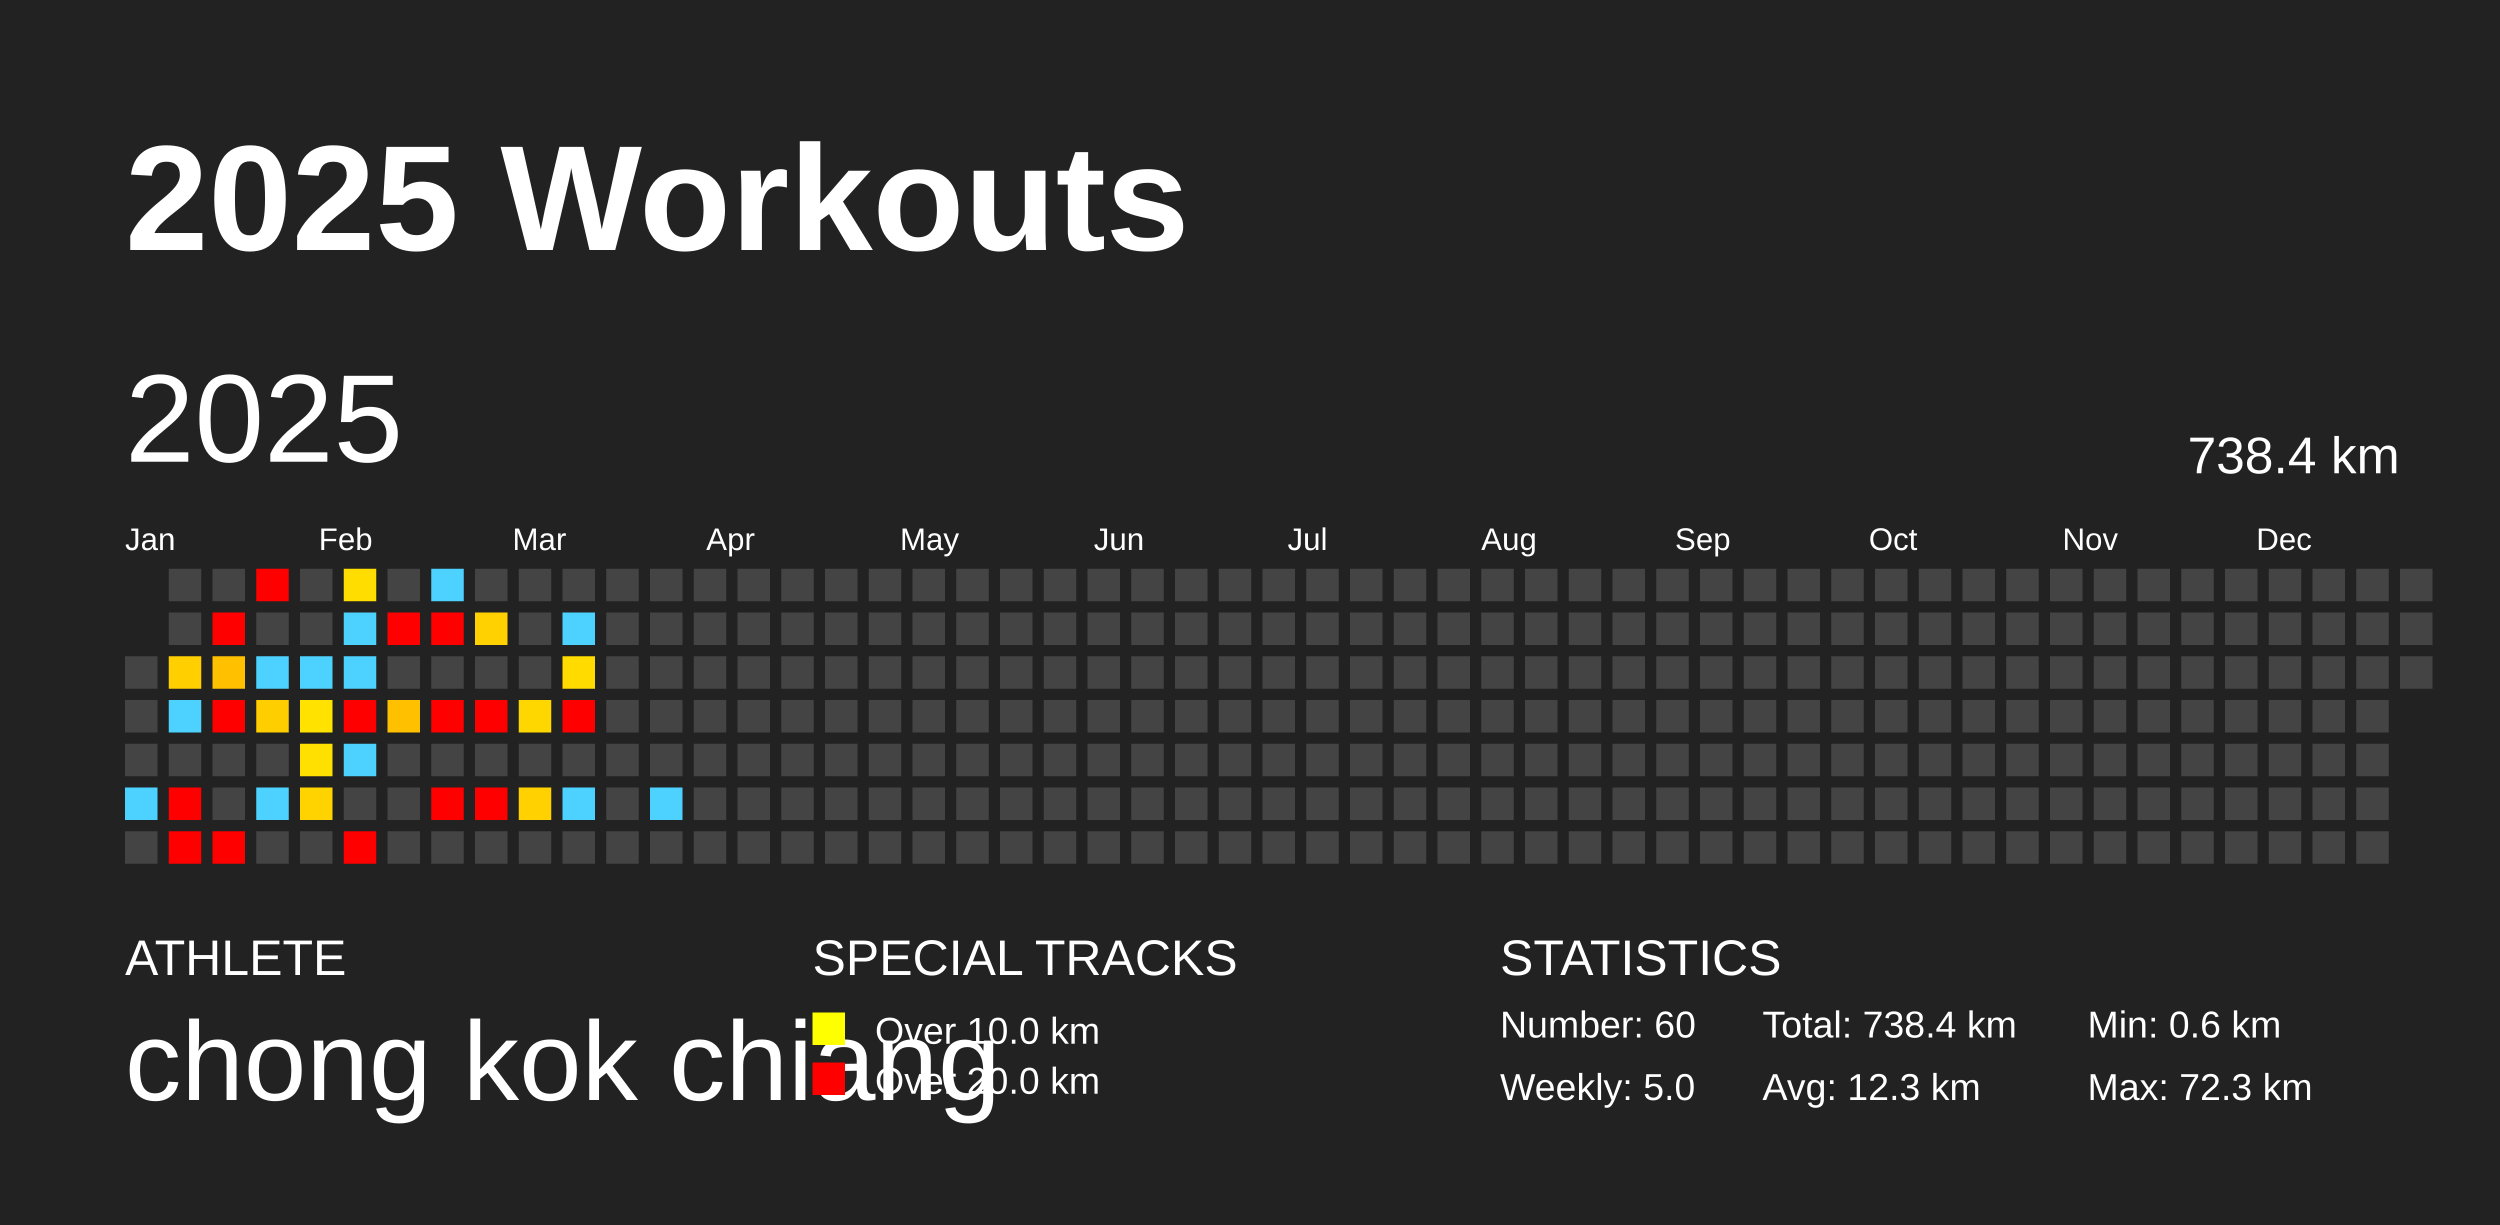
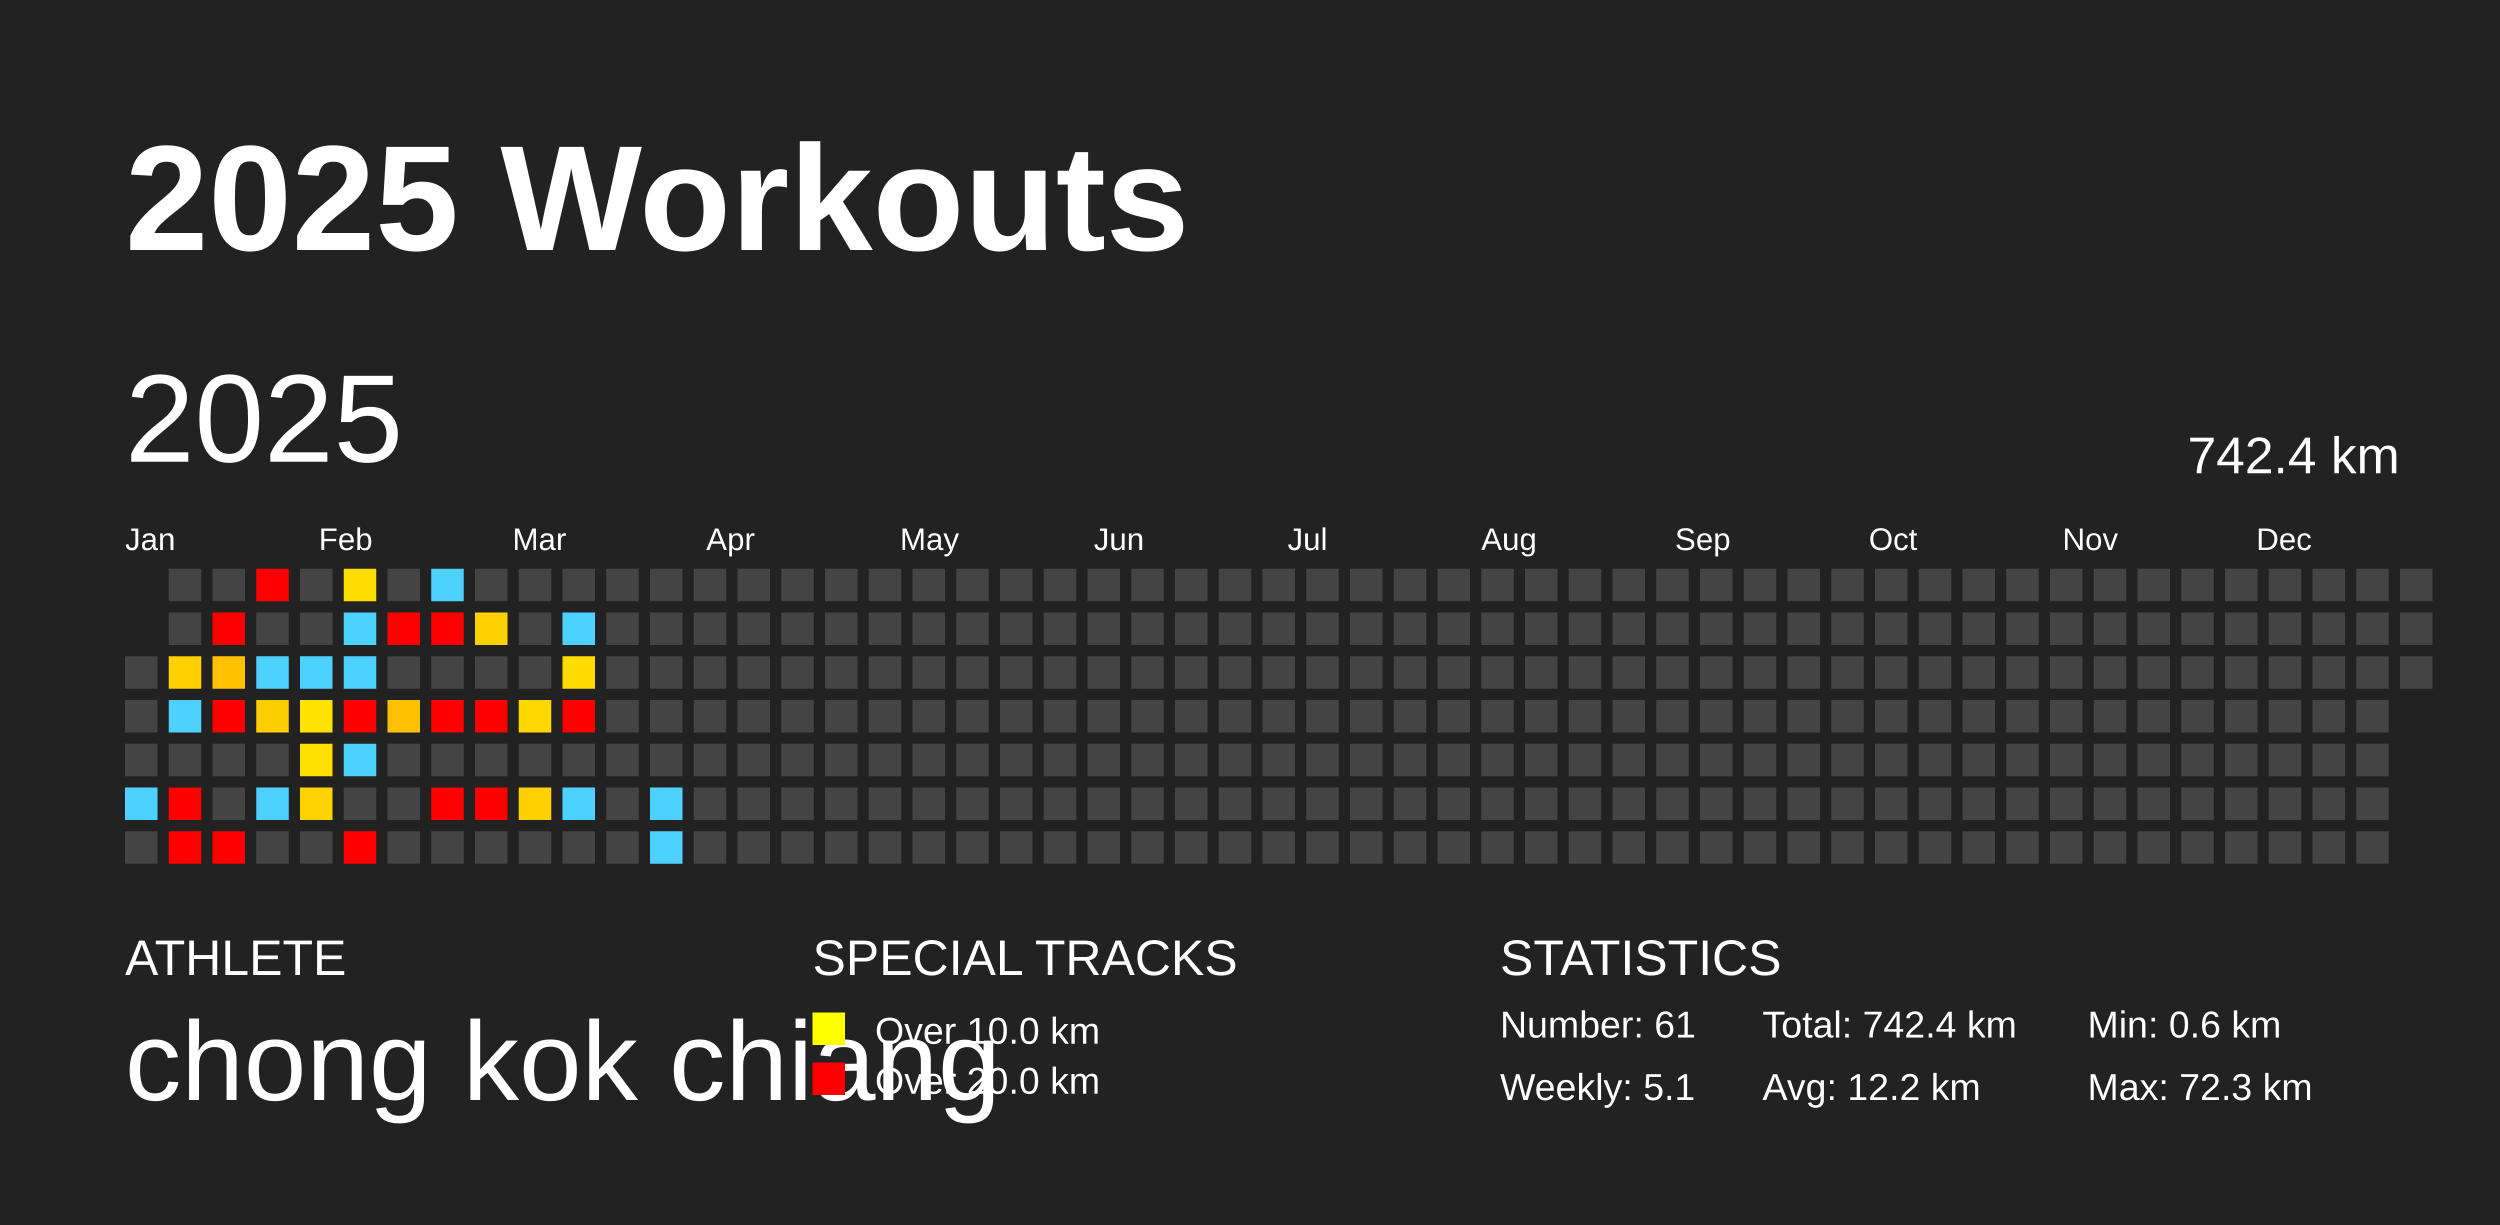
<svg xmlns="http://www.w3.org/2000/svg" baseProfile="full" height="98mm" version="1.1" viewBox="0,0,200,98" width="200mm">
  <defs />
  <rect fill="#222222" height="98" width="200" x="0" y="0" />
  <text fill="#FFFFFF" style="font-size:12px; font-family:Arial; font-weight:bold;" x="10" y="20">2025 Workouts</text>
  <text fill="#FFFFFF" style="font-size:4px; font-family:Arial" x="10" y="78">ATHLETE</text>
  <text fill="#FFFFFF" style="font-size:9px; font-family:Arial" x="10" y="88">chong kok chiang</text>
  <text fill="#FFFFFF" style="font-size:4px; font-family:Arial" x="65" y="78">SPECIAL TRACKS</text>
  <rect fill="yellow" height="2.6" width="2.6" x="65" y="81" />
  <text fill="#FFFFFF" style="font-size:3px; font-family:Arial" x="70" y="83.5">Over 10.0 km</text>
  <rect fill="red" height="2.6" width="2.6" x="65" y="85" />
  <text fill="#FFFFFF" style="font-size:3px; font-family:Arial" x="70" y="87.5">Over 20.0 km</text>
  <text fill="#FFFFFF" style="font-size:4px; font-family:Arial" x="120" y="78">STATISTICS</text>
-   <text fill="#FFFFFF" style="font-size:3px; font-family:Arial" x="120" y="83">Number: 60</text>
-   <text fill="#FFFFFF" style="font-size:3px; font-family:Arial" x="120" y="88">Weekly: 5.0</text>
-   <text fill="#FFFFFF" style="font-size:3px; font-family:Arial" x="141" y="83">Total: 738.4 km</text>
-   <text fill="#FFFFFF" style="font-size:3px; font-family:Arial" x="141" y="88">Avg: 12.3 km</text>
+   <text fill="#FFFFFF" style="font-size:3px; font-family:Arial" x="120" y="83">Number: 61</text>
+   <text fill="#FFFFFF" style="font-size:3px; font-family:Arial" x="120" y="88">Weekly: 5.1</text>
+   <text fill="#FFFFFF" style="font-size:3px; font-family:Arial" x="141" y="83">Total: 742.4 km</text>
+   <text fill="#FFFFFF" style="font-size:3px; font-family:Arial" x="141" y="88">Avg: 12.2 km</text>
  <text fill="#FFFFFF" style="font-size:3px; font-family:Arial" x="167" y="83">Min: 0.6 km</text>
  <text fill="#FFFFFF" style="font-size:3px; font-family:Arial" x="167" y="88">Max: 72.3 km</text>
  <text dominant-baseline="hanging" fill="#FFFFFF" style="font-size:10.0px; font-family:Arial;" x="10" y="30">2025</text>
-   <text dominant-baseline="hanging" fill="#FFFFFF" style="font-size:4.125px; font-family:Arial;" x="175" y="35">738.4 km</text>
+   <text dominant-baseline="hanging" fill="#FFFFFF" style="font-size:4.125px; font-family:Arial;" x="175" y="35">742.4 km</text>
  <text fill="#FFFFFF" style="font-size:2.5px; font-family:Arial" x="10.0" y="44">Jan</text>
  <text fill="#FFFFFF" style="font-size:2.5px; font-family:Arial" x="25.5" y="44">Feb</text>
  <text fill="#FFFFFF" style="font-size:2.5px; font-family:Arial" x="41.0" y="44">Mar</text>
  <text fill="#FFFFFF" style="font-size:2.5px; font-family:Arial" x="56.5" y="44">Apr</text>
  <text fill="#FFFFFF" style="font-size:2.5px; font-family:Arial" x="72.0" y="44">May</text>
  <text fill="#FFFFFF" style="font-size:2.5px; font-family:Arial" x="87.5" y="44">Jun</text>
  <text fill="#FFFFFF" style="font-size:2.5px; font-family:Arial" x="103.0" y="44">Jul</text>
  <text fill="#FFFFFF" style="font-size:2.5px; font-family:Arial" x="118.5" y="44">Aug</text>
  <text fill="#FFFFFF" style="font-size:2.5px; font-family:Arial" x="134.0" y="44">Sep</text>
  <text fill="#FFFFFF" style="font-size:2.5px; font-family:Arial" x="149.5" y="44">Oct</text>
  <text fill="#FFFFFF" style="font-size:2.5px; font-family:Arial" x="165.0" y="44">Nov</text>
  <text fill="#FFFFFF" style="font-size:2.5px; font-family:Arial" x="180.5" y="44">Dec</text>
  <rect fill="#444444" height="2.6" width="2.6" x="10.0" y="52.5" />
  <rect fill="#444444" height="2.6" width="2.6" x="10.0" y="56.0" />
  <rect fill="#444444" height="2.6" width="2.6" x="10.0" y="59.5" />
  <rect fill="#4dd2ff" height="2.6" width="2.6" x="10.0" y="63.0" />
  <rect fill="#444444" height="2.6" width="2.6" x="10.0" y="66.5" />
  <rect fill="#444444" height="2.6" width="2.6" x="13.5" y="45.5" />
  <rect fill="#444444" height="2.6" width="2.6" x="13.5" y="49.0" />
  <rect fill="#ffcf00" height="2.6" width="2.6" x="13.5" y="52.5" />
  <rect fill="#4dd2ff" height="2.6" width="2.6" x="13.5" y="56.0" />
  <rect fill="#444444" height="2.6" width="2.6" x="13.5" y="59.5" />
  <rect fill="red" height="2.6" width="2.6" x="13.5" y="63.0" />
  <rect fill="red" height="2.6" width="2.6" x="13.5" y="66.5" />
  <rect fill="#444444" height="2.6" width="2.6" x="17.0" y="45.5" />
  <rect fill="red" height="2.6" width="2.6" x="17.0" y="49.0" />
  <rect fill="#ffc000" height="2.6" width="2.6" x="17.0" y="52.5" />
  <rect fill="red" height="2.6" width="2.6" x="17.0" y="56.0" />
  <rect fill="#444444" height="2.6" width="2.6" x="17.0" y="59.5" />
  <rect fill="#444444" height="2.6" width="2.6" x="17.0" y="63.0" />
  <rect fill="red" height="2.6" width="2.6" x="17.0" y="66.5" />
  <rect fill="red" height="2.6" width="2.6" x="20.5" y="45.5" />
  <rect fill="#444444" height="2.6" width="2.6" x="20.5" y="49.0" />
  <rect fill="#4dd2ff" height="2.6" width="2.6" x="20.5" y="52.5" />
  <rect fill="#ffce00" height="2.6" width="2.6" x="20.5" y="56.0" />
  <rect fill="#444444" height="2.6" width="2.6" x="20.5" y="59.5" />
  <rect fill="#4dd2ff" height="2.6" width="2.6" x="20.5" y="63.0" />
  <rect fill="#444444" height="2.6" width="2.6" x="20.5" y="66.5" />
  <rect fill="#444444" height="2.6" width="2.6" x="24.0" y="45.5" />
  <rect fill="#444444" height="2.6" width="2.6" x="24.0" y="49.0" />
  <rect fill="#4dd2ff" height="2.6" width="2.6" x="24.0" y="52.5" />
  <rect fill="#ffe200" height="2.6" width="2.6" x="24.0" y="56.0" />
  <rect fill="#ffe000" height="2.6" width="2.6" x="24.0" y="59.5" />
  <rect fill="#ffd300" height="2.6" width="2.6" x="24.0" y="63.0" />
  <rect fill="#444444" height="2.6" width="2.6" x="24.0" y="66.5" />
  <rect fill="#ffdd00" height="2.6" width="2.6" x="27.5" y="45.5" />
  <rect fill="#4dd2ff" height="2.6" width="2.6" x="27.5" y="49.0" />
  <rect fill="#4dd2ff" height="2.6" width="2.6" x="27.5" y="52.5" />
  <rect fill="red" height="2.6" width="2.6" x="27.5" y="56.0" />
  <rect fill="#4dd2ff" height="2.6" width="2.6" x="27.5" y="59.5" />
  <rect fill="#444444" height="2.6" width="2.6" x="27.5" y="63.0" />
  <rect fill="red" height="2.6" width="2.6" x="27.5" y="66.5" />
  <rect fill="#444444" height="2.6" width="2.6" x="31.0" y="45.5" />
  <rect fill="red" height="2.6" width="2.6" x="31.0" y="49.0" />
  <rect fill="#444444" height="2.6" width="2.6" x="31.0" y="52.5" />
  <rect fill="#ffc000" height="2.6" width="2.6" x="31.0" y="56.0" />
  <rect fill="#444444" height="2.6" width="2.6" x="31.0" y="59.5" />
  <rect fill="#444444" height="2.6" width="2.6" x="31.0" y="63.0" />
  <rect fill="#444444" height="2.6" width="2.6" x="31.0" y="66.5" />
  <rect fill="#4dd2ff" height="2.6" width="2.6" x="34.5" y="45.5" />
  <rect fill="red" height="2.6" width="2.6" x="34.5" y="49.0" />
  <rect fill="#444444" height="2.6" width="2.6" x="34.5" y="52.5" />
  <rect fill="red" height="2.6" width="2.6" x="34.5" y="56.0" />
  <rect fill="#444444" height="2.6" width="2.6" x="34.5" y="59.5" />
  <rect fill="red" height="2.6" width="2.6" x="34.5" y="63.0" />
  <rect fill="#444444" height="2.6" width="2.6" x="34.5" y="66.5" />
  <rect fill="#444444" height="2.6" width="2.6" x="38.0" y="45.5" />
  <rect fill="#ffd100" height="2.6" width="2.6" x="38.0" y="49.0" />
  <rect fill="#444444" height="2.6" width="2.6" x="38.0" y="52.5" />
  <rect fill="red" height="2.6" width="2.6" x="38.0" y="56.0" />
  <rect fill="#444444" height="2.6" width="2.6" x="38.0" y="59.5" />
  <rect fill="red" height="2.6" width="2.6" x="38.0" y="63.0" />
  <rect fill="#444444" height="2.6" width="2.6" x="38.0" y="66.5" />
  <rect fill="#444444" height="2.6" width="2.6" x="41.5" y="45.5" />
  <rect fill="#444444" height="2.6" width="2.6" x="41.5" y="49.0" />
  <rect fill="#444444" height="2.6" width="2.6" x="41.5" y="52.5" />
  <rect fill="#ffd700" height="2.6" width="2.6" x="41.5" y="56.0" />
  <rect fill="#444444" height="2.6" width="2.6" x="41.5" y="59.5" />
  <rect fill="#ffd100" height="2.6" width="2.6" x="41.5" y="63.0" />
  <rect fill="#444444" height="2.6" width="2.6" x="41.5" y="66.5" />
  <rect fill="#444444" height="2.6" width="2.6" x="45.0" y="45.5" />
  <rect fill="#4dd2ff" height="2.6" width="2.6" x="45.0" y="49.0" />
  <rect fill="#ffdb00" height="2.6" width="2.6" x="45.0" y="52.5" />
  <rect fill="red" height="2.6" width="2.6" x="45.0" y="56.0" />
  <rect fill="#444444" height="2.6" width="2.6" x="45.0" y="59.5" />
  <rect fill="#4dd2ff" height="2.6" width="2.6" x="45.0" y="63.0" />
  <rect fill="#444444" height="2.6" width="2.6" x="45.0" y="66.5" />
  <rect fill="#444444" height="2.6" width="2.6" x="48.5" y="45.5" />
  <rect fill="#444444" height="2.6" width="2.6" x="48.5" y="49.0" />
  <rect fill="#444444" height="2.6" width="2.6" x="48.5" y="52.5" />
  <rect fill="#444444" height="2.6" width="2.6" x="48.5" y="56.0" />
  <rect fill="#444444" height="2.6" width="2.6" x="48.5" y="59.5" />
  <rect fill="#444444" height="2.6" width="2.6" x="48.5" y="63.0" />
  <rect fill="#444444" height="2.6" width="2.6" x="48.5" y="66.5" />
  <rect fill="#444444" height="2.6" width="2.6" x="52.0" y="45.5" />
  <rect fill="#444444" height="2.6" width="2.6" x="52.0" y="49.0" />
  <rect fill="#444444" height="2.6" width="2.6" x="52.0" y="52.5" />
  <rect fill="#444444" height="2.6" width="2.6" x="52.0" y="56.0" />
  <rect fill="#444444" height="2.6" width="2.6" x="52.0" y="59.5" />
  <rect fill="#4dd2ff" height="2.6" width="2.6" x="52.0" y="63.0" />
-   <rect fill="#444444" height="2.6" width="2.6" x="52.0" y="66.5" />
+   <rect fill="#4dd2ff" height="2.6" width="2.6" x="52.0" y="66.5" />
  <rect fill="#444444" height="2.6" width="2.6" x="55.5" y="45.5" />
  <rect fill="#444444" height="2.6" width="2.6" x="55.5" y="49.0" />
  <rect fill="#444444" height="2.6" width="2.6" x="55.5" y="52.5" />
  <rect fill="#444444" height="2.6" width="2.6" x="55.5" y="56.0" />
  <rect fill="#444444" height="2.6" width="2.6" x="55.5" y="59.5" />
  <rect fill="#444444" height="2.6" width="2.6" x="55.5" y="63.0" />
  <rect fill="#444444" height="2.6" width="2.6" x="55.5" y="66.5" />
  <rect fill="#444444" height="2.6" width="2.6" x="59.0" y="45.5" />
  <rect fill="#444444" height="2.6" width="2.6" x="59.0" y="49.0" />
  <rect fill="#444444" height="2.6" width="2.6" x="59.0" y="52.5" />
  <rect fill="#444444" height="2.6" width="2.6" x="59.0" y="56.0" />
  <rect fill="#444444" height="2.6" width="2.6" x="59.0" y="59.5" />
  <rect fill="#444444" height="2.6" width="2.6" x="59.0" y="63.0" />
  <rect fill="#444444" height="2.6" width="2.6" x="59.0" y="66.5" />
  <rect fill="#444444" height="2.6" width="2.6" x="62.5" y="45.5" />
  <rect fill="#444444" height="2.6" width="2.6" x="62.5" y="49.0" />
  <rect fill="#444444" height="2.6" width="2.6" x="62.5" y="52.5" />
  <rect fill="#444444" height="2.6" width="2.6" x="62.5" y="56.0" />
  <rect fill="#444444" height="2.6" width="2.6" x="62.5" y="59.5" />
  <rect fill="#444444" height="2.6" width="2.6" x="62.5" y="63.0" />
  <rect fill="#444444" height="2.6" width="2.6" x="62.5" y="66.5" />
  <rect fill="#444444" height="2.6" width="2.6" x="66.0" y="45.5" />
  <rect fill="#444444" height="2.6" width="2.6" x="66.0" y="49.0" />
  <rect fill="#444444" height="2.6" width="2.6" x="66.0" y="52.5" />
  <rect fill="#444444" height="2.6" width="2.6" x="66.0" y="56.0" />
  <rect fill="#444444" height="2.6" width="2.6" x="66.0" y="59.5" />
  <rect fill="#444444" height="2.6" width="2.6" x="66.0" y="63.0" />
  <rect fill="#444444" height="2.6" width="2.6" x="66.0" y="66.5" />
  <rect fill="#444444" height="2.6" width="2.6" x="69.5" y="45.5" />
  <rect fill="#444444" height="2.6" width="2.6" x="69.5" y="49.0" />
  <rect fill="#444444" height="2.6" width="2.6" x="69.5" y="52.5" />
  <rect fill="#444444" height="2.6" width="2.6" x="69.5" y="56.0" />
  <rect fill="#444444" height="2.6" width="2.6" x="69.5" y="59.5" />
  <rect fill="#444444" height="2.6" width="2.6" x="69.5" y="63.0" />
  <rect fill="#444444" height="2.6" width="2.6" x="69.5" y="66.5" />
  <rect fill="#444444" height="2.6" width="2.6" x="73.0" y="45.5" />
  <rect fill="#444444" height="2.6" width="2.6" x="73.0" y="49.0" />
  <rect fill="#444444" height="2.6" width="2.6" x="73.0" y="52.5" />
  <rect fill="#444444" height="2.6" width="2.6" x="73.0" y="56.0" />
  <rect fill="#444444" height="2.6" width="2.6" x="73.0" y="59.5" />
  <rect fill="#444444" height="2.6" width="2.6" x="73.0" y="63.0" />
  <rect fill="#444444" height="2.6" width="2.6" x="73.0" y="66.5" />
  <rect fill="#444444" height="2.6" width="2.6" x="76.5" y="45.5" />
  <rect fill="#444444" height="2.6" width="2.6" x="76.5" y="49.0" />
  <rect fill="#444444" height="2.6" width="2.6" x="76.5" y="52.5" />
  <rect fill="#444444" height="2.6" width="2.6" x="76.5" y="56.0" />
  <rect fill="#444444" height="2.6" width="2.6" x="76.5" y="59.5" />
  <rect fill="#444444" height="2.6" width="2.6" x="76.5" y="63.0" />
  <rect fill="#444444" height="2.6" width="2.6" x="76.5" y="66.5" />
  <rect fill="#444444" height="2.6" width="2.6" x="80.0" y="45.5" />
  <rect fill="#444444" height="2.6" width="2.6" x="80.0" y="49.0" />
  <rect fill="#444444" height="2.6" width="2.6" x="80.0" y="52.5" />
  <rect fill="#444444" height="2.6" width="2.6" x="80.0" y="56.0" />
  <rect fill="#444444" height="2.6" width="2.6" x="80.0" y="59.5" />
  <rect fill="#444444" height="2.6" width="2.6" x="80.0" y="63.0" />
  <rect fill="#444444" height="2.6" width="2.6" x="80.0" y="66.5" />
  <rect fill="#444444" height="2.6" width="2.6" x="83.5" y="45.5" />
  <rect fill="#444444" height="2.6" width="2.6" x="83.5" y="49.0" />
  <rect fill="#444444" height="2.6" width="2.6" x="83.5" y="52.5" />
  <rect fill="#444444" height="2.6" width="2.6" x="83.5" y="56.0" />
  <rect fill="#444444" height="2.6" width="2.6" x="83.5" y="59.5" />
  <rect fill="#444444" height="2.6" width="2.6" x="83.5" y="63.0" />
  <rect fill="#444444" height="2.6" width="2.6" x="83.5" y="66.5" />
  <rect fill="#444444" height="2.6" width="2.6" x="87.0" y="45.5" />
  <rect fill="#444444" height="2.6" width="2.6" x="87.0" y="49.0" />
  <rect fill="#444444" height="2.6" width="2.6" x="87.0" y="52.5" />
  <rect fill="#444444" height="2.6" width="2.6" x="87.0" y="56.0" />
  <rect fill="#444444" height="2.6" width="2.6" x="87.0" y="59.5" />
  <rect fill="#444444" height="2.6" width="2.6" x="87.0" y="63.0" />
  <rect fill="#444444" height="2.6" width="2.6" x="87.0" y="66.5" />
  <rect fill="#444444" height="2.6" width="2.6" x="90.5" y="45.5" />
  <rect fill="#444444" height="2.6" width="2.6" x="90.5" y="49.0" />
  <rect fill="#444444" height="2.6" width="2.6" x="90.5" y="52.5" />
  <rect fill="#444444" height="2.6" width="2.6" x="90.5" y="56.0" />
  <rect fill="#444444" height="2.6" width="2.6" x="90.5" y="59.5" />
  <rect fill="#444444" height="2.6" width="2.6" x="90.5" y="63.0" />
  <rect fill="#444444" height="2.6" width="2.6" x="90.5" y="66.5" />
  <rect fill="#444444" height="2.6" width="2.6" x="94.0" y="45.5" />
  <rect fill="#444444" height="2.6" width="2.6" x="94.0" y="49.0" />
  <rect fill="#444444" height="2.6" width="2.6" x="94.0" y="52.5" />
  <rect fill="#444444" height="2.6" width="2.6" x="94.0" y="56.0" />
  <rect fill="#444444" height="2.6" width="2.6" x="94.0" y="59.5" />
  <rect fill="#444444" height="2.6" width="2.6" x="94.0" y="63.0" />
  <rect fill="#444444" height="2.6" width="2.6" x="94.0" y="66.5" />
  <rect fill="#444444" height="2.6" width="2.6" x="97.5" y="45.5" />
  <rect fill="#444444" height="2.6" width="2.6" x="97.5" y="49.0" />
  <rect fill="#444444" height="2.6" width="2.6" x="97.5" y="52.5" />
  <rect fill="#444444" height="2.6" width="2.6" x="97.5" y="56.0" />
  <rect fill="#444444" height="2.6" width="2.6" x="97.5" y="59.5" />
  <rect fill="#444444" height="2.6" width="2.6" x="97.5" y="63.0" />
  <rect fill="#444444" height="2.6" width="2.6" x="97.5" y="66.5" />
  <rect fill="#444444" height="2.6" width="2.6" x="101.0" y="45.5" />
  <rect fill="#444444" height="2.6" width="2.6" x="101.0" y="49.0" />
  <rect fill="#444444" height="2.6" width="2.6" x="101.0" y="52.5" />
  <rect fill="#444444" height="2.6" width="2.6" x="101.0" y="56.0" />
  <rect fill="#444444" height="2.6" width="2.6" x="101.0" y="59.5" />
  <rect fill="#444444" height="2.6" width="2.6" x="101.0" y="63.0" />
  <rect fill="#444444" height="2.6" width="2.6" x="101.0" y="66.5" />
  <rect fill="#444444" height="2.6" width="2.6" x="104.5" y="45.5" />
  <rect fill="#444444" height="2.6" width="2.6" x="104.5" y="49.0" />
  <rect fill="#444444" height="2.6" width="2.6" x="104.5" y="52.5" />
  <rect fill="#444444" height="2.6" width="2.6" x="104.5" y="56.0" />
  <rect fill="#444444" height="2.6" width="2.6" x="104.5" y="59.5" />
  <rect fill="#444444" height="2.6" width="2.6" x="104.5" y="63.0" />
  <rect fill="#444444" height="2.6" width="2.6" x="104.5" y="66.5" />
  <rect fill="#444444" height="2.6" width="2.6" x="108.0" y="45.5" />
  <rect fill="#444444" height="2.6" width="2.6" x="108.0" y="49.0" />
  <rect fill="#444444" height="2.6" width="2.6" x="108.0" y="52.5" />
  <rect fill="#444444" height="2.6" width="2.6" x="108.0" y="56.0" />
  <rect fill="#444444" height="2.6" width="2.6" x="108.0" y="59.5" />
  <rect fill="#444444" height="2.6" width="2.6" x="108.0" y="63.0" />
  <rect fill="#444444" height="2.6" width="2.6" x="108.0" y="66.5" />
  <rect fill="#444444" height="2.6" width="2.6" x="111.5" y="45.5" />
  <rect fill="#444444" height="2.6" width="2.6" x="111.5" y="49.0" />
  <rect fill="#444444" height="2.6" width="2.6" x="111.5" y="52.5" />
  <rect fill="#444444" height="2.6" width="2.6" x="111.5" y="56.0" />
  <rect fill="#444444" height="2.6" width="2.6" x="111.5" y="59.5" />
  <rect fill="#444444" height="2.6" width="2.6" x="111.5" y="63.0" />
  <rect fill="#444444" height="2.6" width="2.6" x="111.5" y="66.5" />
  <rect fill="#444444" height="2.6" width="2.6" x="115.0" y="45.5" />
  <rect fill="#444444" height="2.6" width="2.6" x="115.0" y="49.0" />
  <rect fill="#444444" height="2.6" width="2.6" x="115.0" y="52.5" />
  <rect fill="#444444" height="2.6" width="2.6" x="115.0" y="56.0" />
  <rect fill="#444444" height="2.6" width="2.6" x="115.0" y="59.5" />
  <rect fill="#444444" height="2.6" width="2.6" x="115.0" y="63.0" />
  <rect fill="#444444" height="2.6" width="2.6" x="115.0" y="66.5" />
  <rect fill="#444444" height="2.6" width="2.6" x="118.5" y="45.5" />
  <rect fill="#444444" height="2.6" width="2.6" x="118.5" y="49.0" />
  <rect fill="#444444" height="2.6" width="2.6" x="118.5" y="52.5" />
  <rect fill="#444444" height="2.6" width="2.6" x="118.5" y="56.0" />
  <rect fill="#444444" height="2.6" width="2.6" x="118.5" y="59.5" />
  <rect fill="#444444" height="2.6" width="2.6" x="118.5" y="63.0" />
  <rect fill="#444444" height="2.6" width="2.6" x="118.5" y="66.5" />
  <rect fill="#444444" height="2.6" width="2.6" x="122.0" y="45.5" />
  <rect fill="#444444" height="2.6" width="2.6" x="122.0" y="49.0" />
  <rect fill="#444444" height="2.6" width="2.6" x="122.0" y="52.5" />
  <rect fill="#444444" height="2.6" width="2.6" x="122.0" y="56.0" />
  <rect fill="#444444" height="2.6" width="2.6" x="122.0" y="59.5" />
  <rect fill="#444444" height="2.6" width="2.6" x="122.0" y="63.0" />
  <rect fill="#444444" height="2.6" width="2.6" x="122.0" y="66.5" />
  <rect fill="#444444" height="2.6" width="2.6" x="125.5" y="45.5" />
  <rect fill="#444444" height="2.6" width="2.6" x="125.5" y="49.0" />
  <rect fill="#444444" height="2.6" width="2.6" x="125.5" y="52.5" />
  <rect fill="#444444" height="2.6" width="2.6" x="125.5" y="56.0" />
  <rect fill="#444444" height="2.6" width="2.6" x="125.5" y="59.5" />
  <rect fill="#444444" height="2.6" width="2.6" x="125.5" y="63.0" />
  <rect fill="#444444" height="2.6" width="2.6" x="125.5" y="66.5" />
  <rect fill="#444444" height="2.6" width="2.6" x="129.0" y="45.5" />
  <rect fill="#444444" height="2.6" width="2.6" x="129.0" y="49.0" />
  <rect fill="#444444" height="2.6" width="2.6" x="129.0" y="52.5" />
  <rect fill="#444444" height="2.6" width="2.6" x="129.0" y="56.0" />
  <rect fill="#444444" height="2.6" width="2.6" x="129.0" y="59.5" />
  <rect fill="#444444" height="2.6" width="2.6" x="129.0" y="63.0" />
  <rect fill="#444444" height="2.6" width="2.6" x="129.0" y="66.5" />
  <rect fill="#444444" height="2.6" width="2.6" x="132.5" y="45.5" />
  <rect fill="#444444" height="2.6" width="2.6" x="132.5" y="49.0" />
  <rect fill="#444444" height="2.6" width="2.6" x="132.5" y="52.5" />
  <rect fill="#444444" height="2.6" width="2.6" x="132.5" y="56.0" />
  <rect fill="#444444" height="2.6" width="2.6" x="132.5" y="59.5" />
  <rect fill="#444444" height="2.6" width="2.6" x="132.5" y="63.0" />
  <rect fill="#444444" height="2.6" width="2.6" x="132.5" y="66.5" />
  <rect fill="#444444" height="2.6" width="2.6" x="136.0" y="45.5" />
  <rect fill="#444444" height="2.6" width="2.6" x="136.0" y="49.0" />
  <rect fill="#444444" height="2.6" width="2.6" x="136.0" y="52.5" />
  <rect fill="#444444" height="2.6" width="2.6" x="136.0" y="56.0" />
  <rect fill="#444444" height="2.6" width="2.6" x="136.0" y="59.5" />
  <rect fill="#444444" height="2.6" width="2.6" x="136.0" y="63.0" />
  <rect fill="#444444" height="2.6" width="2.6" x="136.0" y="66.5" />
  <rect fill="#444444" height="2.6" width="2.6" x="139.5" y="45.5" />
  <rect fill="#444444" height="2.6" width="2.6" x="139.5" y="49.0" />
  <rect fill="#444444" height="2.6" width="2.6" x="139.5" y="52.5" />
  <rect fill="#444444" height="2.6" width="2.6" x="139.5" y="56.0" />
  <rect fill="#444444" height="2.6" width="2.6" x="139.5" y="59.5" />
  <rect fill="#444444" height="2.6" width="2.6" x="139.5" y="63.0" />
  <rect fill="#444444" height="2.6" width="2.6" x="139.5" y="66.5" />
  <rect fill="#444444" height="2.6" width="2.6" x="143.0" y="45.5" />
  <rect fill="#444444" height="2.6" width="2.6" x="143.0" y="49.0" />
  <rect fill="#444444" height="2.6" width="2.6" x="143.0" y="52.5" />
  <rect fill="#444444" height="2.6" width="2.6" x="143.0" y="56.0" />
  <rect fill="#444444" height="2.6" width="2.6" x="143.0" y="59.5" />
  <rect fill="#444444" height="2.6" width="2.6" x="143.0" y="63.0" />
  <rect fill="#444444" height="2.6" width="2.6" x="143.0" y="66.5" />
  <rect fill="#444444" height="2.6" width="2.6" x="146.5" y="45.5" />
  <rect fill="#444444" height="2.6" width="2.6" x="146.5" y="49.0" />
  <rect fill="#444444" height="2.6" width="2.6" x="146.5" y="52.5" />
  <rect fill="#444444" height="2.6" width="2.6" x="146.5" y="56.0" />
  <rect fill="#444444" height="2.6" width="2.6" x="146.5" y="59.5" />
  <rect fill="#444444" height="2.6" width="2.6" x="146.5" y="63.0" />
  <rect fill="#444444" height="2.6" width="2.6" x="146.5" y="66.5" />
  <rect fill="#444444" height="2.6" width="2.6" x="150.0" y="45.5" />
  <rect fill="#444444" height="2.6" width="2.6" x="150.0" y="49.0" />
  <rect fill="#444444" height="2.6" width="2.6" x="150.0" y="52.5" />
  <rect fill="#444444" height="2.6" width="2.6" x="150.0" y="56.0" />
  <rect fill="#444444" height="2.6" width="2.6" x="150.0" y="59.5" />
  <rect fill="#444444" height="2.6" width="2.6" x="150.0" y="63.0" />
  <rect fill="#444444" height="2.6" width="2.6" x="150.0" y="66.5" />
  <rect fill="#444444" height="2.6" width="2.6" x="153.5" y="45.5" />
  <rect fill="#444444" height="2.6" width="2.6" x="153.5" y="49.0" />
  <rect fill="#444444" height="2.6" width="2.6" x="153.5" y="52.5" />
  <rect fill="#444444" height="2.6" width="2.6" x="153.5" y="56.0" />
  <rect fill="#444444" height="2.6" width="2.6" x="153.5" y="59.5" />
  <rect fill="#444444" height="2.6" width="2.6" x="153.5" y="63.0" />
  <rect fill="#444444" height="2.6" width="2.6" x="153.5" y="66.5" />
  <rect fill="#444444" height="2.6" width="2.6" x="157.0" y="45.5" />
  <rect fill="#444444" height="2.6" width="2.6" x="157.0" y="49.0" />
  <rect fill="#444444" height="2.6" width="2.6" x="157.0" y="52.5" />
  <rect fill="#444444" height="2.6" width="2.6" x="157.0" y="56.0" />
  <rect fill="#444444" height="2.6" width="2.6" x="157.0" y="59.5" />
  <rect fill="#444444" height="2.6" width="2.6" x="157.0" y="63.0" />
  <rect fill="#444444" height="2.6" width="2.6" x="157.0" y="66.5" />
  <rect fill="#444444" height="2.6" width="2.6" x="160.5" y="45.5" />
  <rect fill="#444444" height="2.6" width="2.6" x="160.5" y="49.0" />
  <rect fill="#444444" height="2.6" width="2.6" x="160.5" y="52.5" />
  <rect fill="#444444" height="2.6" width="2.6" x="160.5" y="56.0" />
  <rect fill="#444444" height="2.6" width="2.6" x="160.5" y="59.5" />
  <rect fill="#444444" height="2.6" width="2.6" x="160.5" y="63.0" />
  <rect fill="#444444" height="2.6" width="2.6" x="160.5" y="66.5" />
  <rect fill="#444444" height="2.6" width="2.6" x="164.0" y="45.5" />
  <rect fill="#444444" height="2.6" width="2.6" x="164.0" y="49.0" />
  <rect fill="#444444" height="2.6" width="2.6" x="164.0" y="52.5" />
  <rect fill="#444444" height="2.6" width="2.6" x="164.0" y="56.0" />
  <rect fill="#444444" height="2.6" width="2.6" x="164.0" y="59.5" />
  <rect fill="#444444" height="2.6" width="2.6" x="164.0" y="63.0" />
  <rect fill="#444444" height="2.6" width="2.6" x="164.0" y="66.5" />
  <rect fill="#444444" height="2.6" width="2.6" x="167.5" y="45.5" />
  <rect fill="#444444" height="2.6" width="2.6" x="167.5" y="49.0" />
  <rect fill="#444444" height="2.6" width="2.6" x="167.5" y="52.5" />
  <rect fill="#444444" height="2.6" width="2.6" x="167.5" y="56.0" />
  <rect fill="#444444" height="2.6" width="2.6" x="167.5" y="59.5" />
  <rect fill="#444444" height="2.6" width="2.6" x="167.5" y="63.0" />
  <rect fill="#444444" height="2.6" width="2.6" x="167.5" y="66.5" />
  <rect fill="#444444" height="2.6" width="2.6" x="171.0" y="45.5" />
  <rect fill="#444444" height="2.6" width="2.6" x="171.0" y="49.0" />
  <rect fill="#444444" height="2.6" width="2.6" x="171.0" y="52.5" />
  <rect fill="#444444" height="2.6" width="2.6" x="171.0" y="56.0" />
  <rect fill="#444444" height="2.6" width="2.6" x="171.0" y="59.5" />
  <rect fill="#444444" height="2.6" width="2.6" x="171.0" y="63.0" />
  <rect fill="#444444" height="2.6" width="2.6" x="171.0" y="66.5" />
  <rect fill="#444444" height="2.6" width="2.6" x="174.5" y="45.5" />
  <rect fill="#444444" height="2.6" width="2.6" x="174.5" y="49.0" />
  <rect fill="#444444" height="2.6" width="2.6" x="174.5" y="52.5" />
  <rect fill="#444444" height="2.6" width="2.6" x="174.5" y="56.0" />
  <rect fill="#444444" height="2.6" width="2.6" x="174.5" y="59.5" />
  <rect fill="#444444" height="2.6" width="2.6" x="174.5" y="63.0" />
  <rect fill="#444444" height="2.6" width="2.6" x="174.5" y="66.5" />
  <rect fill="#444444" height="2.6" width="2.6" x="178.0" y="45.5" />
  <rect fill="#444444" height="2.6" width="2.6" x="178.0" y="49.0" />
  <rect fill="#444444" height="2.6" width="2.6" x="178.0" y="52.5" />
  <rect fill="#444444" height="2.6" width="2.6" x="178.0" y="56.0" />
  <rect fill="#444444" height="2.6" width="2.6" x="178.0" y="59.5" />
  <rect fill="#444444" height="2.6" width="2.6" x="178.0" y="63.0" />
  <rect fill="#444444" height="2.6" width="2.6" x="178.0" y="66.5" />
  <rect fill="#444444" height="2.6" width="2.6" x="181.5" y="45.5" />
  <rect fill="#444444" height="2.6" width="2.6" x="181.5" y="49.0" />
  <rect fill="#444444" height="2.6" width="2.6" x="181.5" y="52.5" />
  <rect fill="#444444" height="2.6" width="2.6" x="181.5" y="56.0" />
  <rect fill="#444444" height="2.6" width="2.6" x="181.5" y="59.5" />
  <rect fill="#444444" height="2.6" width="2.6" x="181.5" y="63.0" />
  <rect fill="#444444" height="2.6" width="2.6" x="181.5" y="66.5" />
  <rect fill="#444444" height="2.6" width="2.6" x="185.0" y="45.5" />
  <rect fill="#444444" height="2.6" width="2.6" x="185.0" y="49.0" />
  <rect fill="#444444" height="2.6" width="2.6" x="185.0" y="52.5" />
  <rect fill="#444444" height="2.6" width="2.6" x="185.0" y="56.0" />
  <rect fill="#444444" height="2.6" width="2.6" x="185.0" y="59.5" />
  <rect fill="#444444" height="2.6" width="2.6" x="185.0" y="63.0" />
  <rect fill="#444444" height="2.6" width="2.6" x="185.0" y="66.5" />
  <rect fill="#444444" height="2.6" width="2.6" x="188.5" y="45.5" />
  <rect fill="#444444" height="2.6" width="2.6" x="188.5" y="49.0" />
  <rect fill="#444444" height="2.6" width="2.6" x="188.5" y="52.5" />
  <rect fill="#444444" height="2.6" width="2.6" x="188.5" y="56.0" />
  <rect fill="#444444" height="2.6" width="2.6" x="188.5" y="59.5" />
  <rect fill="#444444" height="2.6" width="2.6" x="188.5" y="63.0" />
  <rect fill="#444444" height="2.6" width="2.6" x="188.5" y="66.5" />
  <rect fill="#444444" height="2.6" width="2.6" x="192.0" y="45.5" />
  <rect fill="#444444" height="2.6" width="2.6" x="192.0" y="49.0" />
  <rect fill="#444444" height="2.6" width="2.6" x="192.0" y="52.5" />
</svg>
